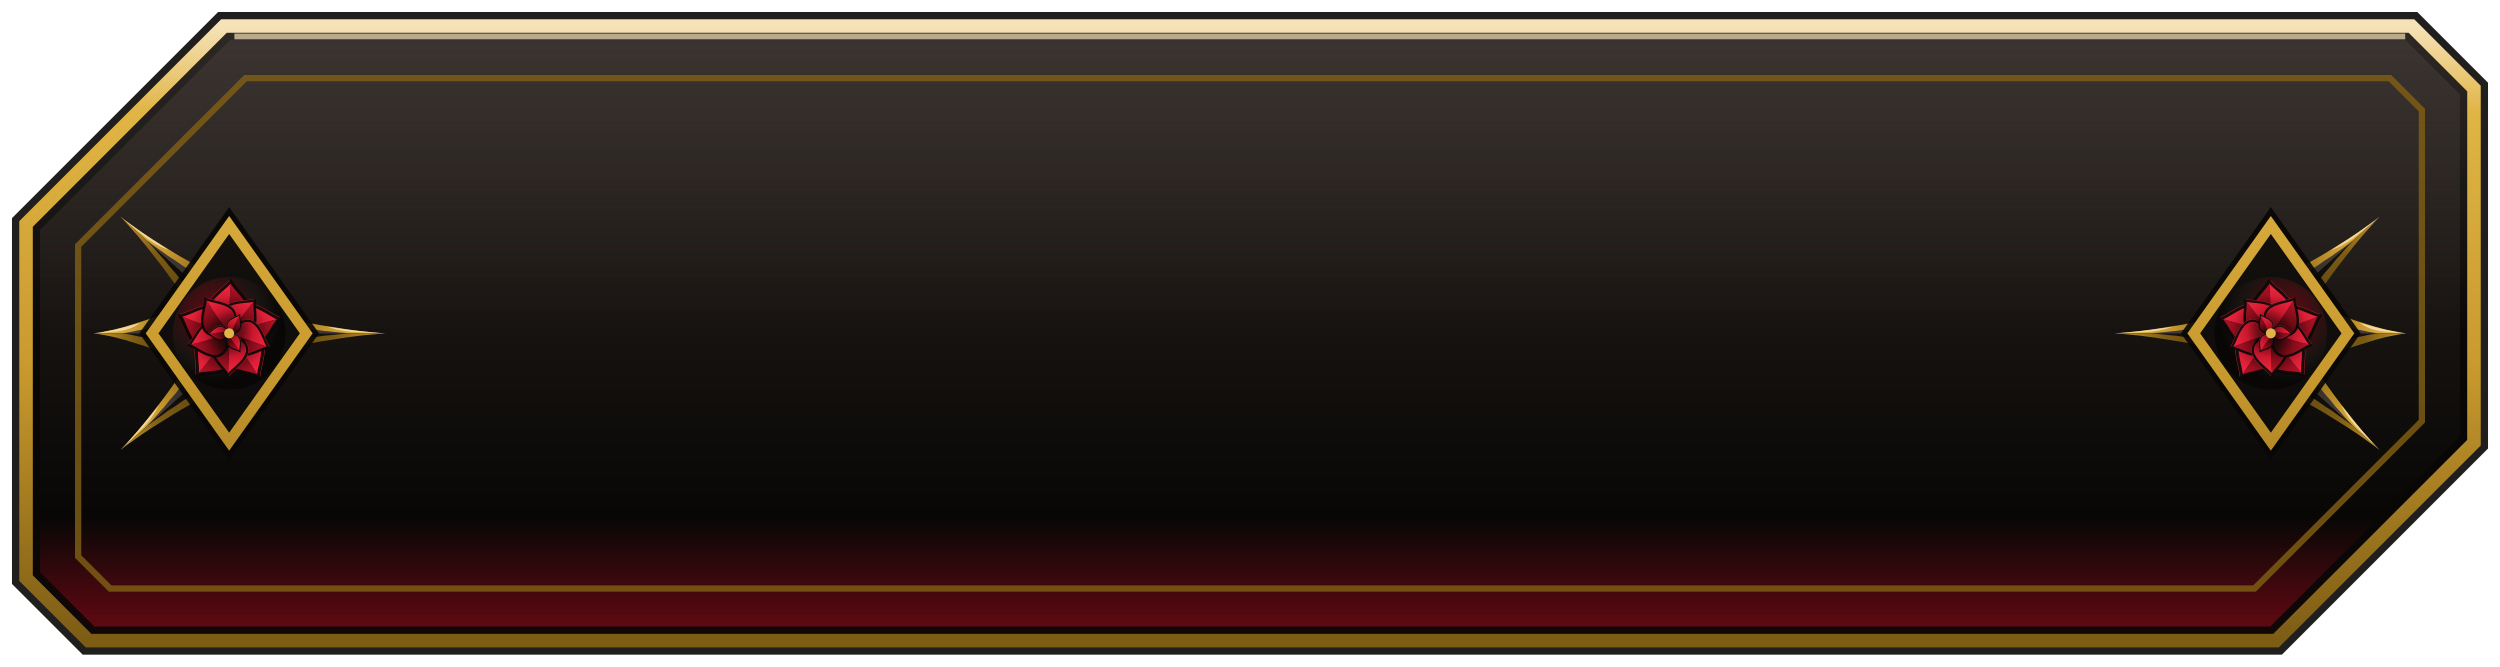
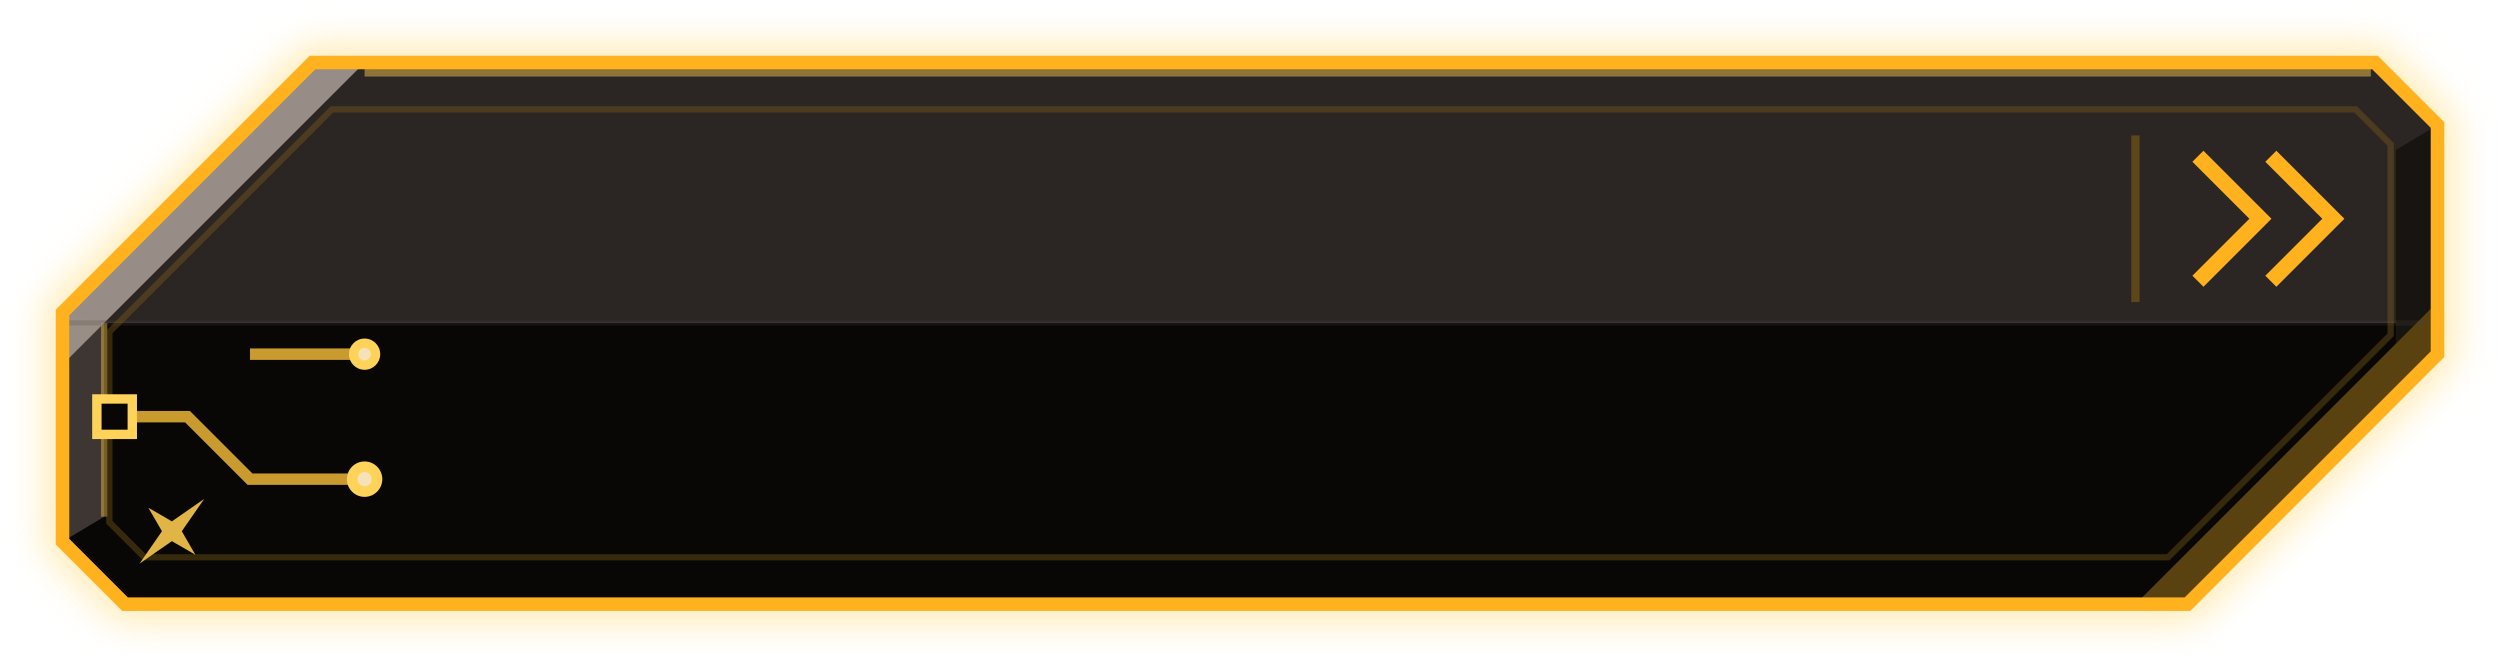
- <svg xmlns="http://www.w3.org/2000/svg" viewBox="0 0 240 64" width="240" height="64" fill="none">
+ <svg xmlns="http://www.w3.org/2000/svg" viewBox="0 0 240 64" width="240" height="64">
  <defs>
-     <linearGradient id="thornbound-button-plate-gold-lit" gradientUnits="userSpaceOnUse" x1="0" y1="0" x2="0" y2="64">
-       <stop offset="0" stop-color="#f6e2b8" />
-       <stop offset="0.16" stop-color="#e0b445" />
-       <stop offset="0.55" stop-color="#c99a2e" />
-       <stop offset="1" stop-color="#7d5c14" />
-     </linearGradient>
-     <linearGradient id="thornbound-button-plate-gold-shd" gradientUnits="userSpaceOnUse" x1="0" y1="0" x2="0" y2="64">
-       <stop offset="0" stop-color="#c99a2e" />
-       <stop offset="0.4" stop-color="#7d5c14" />
-       <stop offset="1" stop-color="#5a4210" />
-     </linearGradient>
-     <linearGradient id="thornbound-button-plate-iron-lit" gradientUnits="userSpaceOnUse" x1="0" y1="0" x2="0" y2="64">
-       <stop offset="0" stop-color="#4a423d" />
-       <stop offset="0.55" stop-color="#2b2524" />
-       <stop offset="1" stop-color="#181411" />
-     </linearGradient>
-     <linearGradient id="thornbound-button-plate-iron-shd" gradientUnits="userSpaceOnUse" x1="0" y1="0" x2="0" y2="64">
-       <stop offset="0" stop-color="#181411" />
-       <stop offset="1" stop-color="#080706" />
-     </linearGradient>
-     <linearGradient id="thornbound-button-plate-fill1" gradientUnits="userSpaceOnUse" x1="0" y1="2.5" x2="0" y2="61.5">
-       <stop offset="0" stop-color="#2b2524" />
-       <stop offset="0.45" stop-color="#181411" />
-       <stop offset="0.8" stop-color="#080706" />
-       <stop offset="1" stop-color="#6a0913" />
-     </linearGradient>
-     <linearGradient id="thornbound-button-plate-rim2" gradientUnits="userSpaceOnUse" x1="0" y1="2.5" x2="0" y2="61.5">
-       <stop offset="0" stop-color="#f6e2b8" />
-       <stop offset="0.14" stop-color="#e0b445" />
-       <stop offset="0.55" stop-color="#c99a2e" />
-       <stop offset="1" stop-color="#7d5c14" />
-     </linearGradient>
-     <linearGradient id="thornbound-button-plate-sheen3" gradientUnits="userSpaceOnUse" x1="0" y1="2.5" x2="0" y2="32">
-       <stop offset="0" stop-color="#4a423d" stop-opacity="0.55" />
-       <stop offset="1" stop-color="#4a423d" stop-opacity="0" />
-     </linearGradient>
-     <linearGradient id="thornbound-button-plate-spike-gl" x1="0" y1="0" x2="1" y2="0">
-       <stop offset="0" stop-color="#7d5c14" />
-       <stop offset="0.5" stop-color="#c99a2e" />
-       <stop offset="0.82" stop-color="#e0b445" />
-       <stop offset="1" stop-color="#f6e2b8" />
-     </linearGradient>
-     <linearGradient id="thornbound-button-plate-spike-gs" x1="0" y1="0" x2="1" y2="0">
-       <stop offset="0" stop-color="#5a4210" />
-       <stop offset="0.55" stop-color="#7d5c14" />
-       <stop offset="1" stop-color="#c99a2e" />
-     </linearGradient>
-     <linearGradient id="thornbound-button-plate-spike-il" x1="0" y1="0" x2="1" y2="0">
-       <stop offset="0" stop-color="#2b2524" />
-       <stop offset="1" stop-color="#4a423d" />
-     </linearGradient>
-     <linearGradient id="thornbound-button-plate-spike-is" x1="0" y1="0" x2="1" y2="0">
-       <stop offset="0" stop-color="#080706" />
-       <stop offset="1" stop-color="#181411" />
-     </linearGradient>
-     <path id="thornbound-button-plate-spike-u" d="M-8-1Q0-1 6.25-0.92T18.75-0.76T31.25-0.6T43.75-0.46T56.25-0.33T68.75-0.21Q75-0.15 81.25-0.11T93.75-0.03L100 0L-8 0Z" />
-     <path id="thornbound-button-plate-spike-i" d="M-8-0.52Q0-0.52 4.13-0.48T12.38-0.41T20.63-0.33T28.88-0.26T37.13-0.19T45.38-0.13Q49.5-0.1 53.63-0.07T61.88-0.02L66 0L-8 0Z" />
-     <g id="thornbound-button-plate-spike-a">
-       <use href="#thornbound-button-plate-spike-u" fill="url(#thornbound-button-plate-spike-gl)" />
-       <use href="#thornbound-button-plate-spike-u" transform="scale(1 -1)" fill="url(#thornbound-button-plate-spike-gs)" />
-       <use href="#thornbound-button-plate-spike-i" fill="url(#thornbound-button-plate-spike-il)" />
-       <use href="#thornbound-button-plate-spike-i" transform="scale(1 -1)" fill="url(#thornbound-button-plate-spike-is)" />
-       <path d="M44-0.42Q52.67-0.34 57-0.3T65.67-0.22T74.33-0.15T83-0.09T91.67-0.03L96-0.01Q87.33-0.04 83-0.05T74.33-0.07T65.67-0.11T57-0.19T48.33-0.33L44-0.42Z" fill="#f6e2b8" fill-opacity="0.85" />
-     </g>
-     <use id="thornbound-button-plate-spike-b" href="#thornbound-button-plate-spike-a" transform="scale(1 -1)" />
-     <g id="thornbound-button-plate-cap">
-       <use href="#thornbound-button-plate-spike-b" transform="translate(19 27.5) rotate(222) scale(0.1 1.7)" />
-       <use href="#thornbound-button-plate-spike-b" transform="translate(19 36.5) rotate(138) scale(0.1 1.7)" />
-       <use href="#thornbound-button-plate-spike-b" transform="translate(17 32) rotate(180) scale(0.08 2.4)" />
-       <use href="#thornbound-button-plate-spike-a" transform="translate(27 32) rotate(0) scale(0.1 1.5)" />
-       <path d="M22 21.6L29.4 32L22 42.4L14.6 32Z" fill="url(#thornbound-button-plate-iron-shd)" stroke="#080706" stroke-width="2" stroke-linejoin="miter" stroke-miterlimit="10" stroke-opacity="0.9" />
-       <path d="M22 21.6L29.4 32L22 42.4L14.6 32Z" fill="url(#thornbound-button-plate-iron-shd)" stroke="url(#thornbound-button-plate-gold-lit)" stroke-width="1" stroke-linejoin="miter" stroke-miterlimit="10" />
-       <circle cx="22" cy="32" r="5.41" fill="url(#thornbound-button-plate-seat1)" />
-       <use href="#thornbound-button-plate-wide-a" transform="translate(22 32) rotate(0) scale(0.05 0.05)" />
-       <use href="#thornbound-button-plate-wide-a" transform="translate(22 32) rotate(72) scale(0.05 0.05)" />
-       <use href="#thornbound-button-plate-wide-a" transform="translate(22 32) rotate(144) scale(0.05 0.05)" />
-       <use href="#thornbound-button-plate-wide-b" transform="translate(22 32) rotate(216) scale(0.05 0.05)" />
-       <use href="#thornbound-button-plate-wide-b" transform="translate(22 32) rotate(288) scale(0.05 0.05)" />
-       <circle cx="22" cy="32" r="3.63" fill="url(#thornbound-button-plate-occl)" />
-       <use href="#thornbound-button-plate-wide-a" transform="translate(22 32) rotate(36) scale(0.04 0.04)" />
-       <use href="#thornbound-button-plate-wide-a" transform="translate(22 32) rotate(108) scale(0.04 0.04)" />
-       <use href="#thornbound-button-plate-wide-a" transform="translate(22 32) rotate(180) scale(0.04 0.04)" />
-       <use href="#thornbound-button-plate-wide-b" transform="translate(22 32) rotate(252) scale(0.04 0.04)" />
-       <use href="#thornbound-button-plate-wide-b" transform="translate(22 32) rotate(324) scale(0.04 0.04)" />
-       <circle cx="22" cy="32" r="2.27" fill="url(#thornbound-button-plate-occl)" />
-       <use href="#thornbound-button-plate-broad-a" transform="translate(22.2 32.07) rotate(20) scale(0.02 0.02)" />
-       <use href="#thornbound-button-plate-broad-a" transform="translate(21.84 32.14) rotate(140) scale(0.02 0.02)" />
-       <use href="#thornbound-button-plate-broad-b" transform="translate(21.96 31.79) rotate(260) scale(0.02 0.02)" />
-       <circle cx="22" cy="32" r="0.37" fill="#080706" />
-       <circle cx="22" cy="32" r="0.48" fill="#e0b445" />
-     </g>
-     <radialGradient id="thornbound-button-plate-seat1" gradientUnits="userSpaceOnUse" cx="20.41" cy="30.15" r="6.63">
-       <stop offset="0" stop-color="#6a0913" stop-opacity="0.9" />
-       <stop offset="0.7" stop-color="#181411" />
-       <stop offset="1" stop-color="#080706" />
-     </radialGradient>
-     <linearGradient id="thornbound-button-plate-petal-lit" x1="0" y1="1" x2="0" y2="0">
-       <stop offset="0" stop-color="#6a0913" />
-       <stop offset="0.45" stop-color="#c0142a" />
-       <stop offset="0.85" stop-color="#e8243c" />
-       <stop offset="1" stop-color="#e8243c" />
-     </linearGradient>
-     <linearGradient id="thornbound-button-plate-petal-shd" x1="0" y1="1" x2="0" y2="0">
-       <stop offset="0" stop-color="#080706" />
-       <stop offset="0.45" stop-color="#6a0913" />
-       <stop offset="1" stop-color="#c0142a" />
-     </linearGradient>
-     <path id="thornbound-button-plate-wide-l" d="M0 0Q-17.97-7.22-23.57-10.88T-32.93-18.22T-39-25.59T-42.36-32.97T-43.37-40.32T-42.3-47.62Q-41.29-51.26-39.42-54.86T-34.96-62.02T-29.16-69.09T-22.3-76.07T-14.74-82.96T-6.95-89.78Q-3.08-93.17-0.04-96.59L3-100Q2.59-92.86 2.4-89.29T2.03-82.14T1.69-75T1.39-67.86T1.11-60.71T0.86-53.57Q0.75-50 0.65-46.43T0.47-39.29T0.31-32.14T0.19-25T0.1-17.86T0.04-10.71Q0.02-7.14 0.01-3.57L0 0Z" />
-     <path id="thornbound-button-plate-wide-r" d="M0 0Q0.02-7.14 0.04-10.71T0.1-17.86T0.19-25T0.31-32.14T0.47-39.29T0.65-46.43Q0.75-50 0.86-53.57T1.11-60.71T1.39-67.86T1.69-75T2.03-82.14T2.4-89.29Q2.59-92.86 2.79-96.43L3-100Q7.71-92.57 10.85-88.84T17.2-81.4T23.4-74.03T29.02-66.74T33.74-59.53T37.31-52.4Q38.78-48.86 39.51-45.35T40.12-38.35T38.92-31.4T35.65-24.46T29.98-17.53T21.39-10.57Q16.29-7.07 8.15-3.54L0 0Z" />
-     <path id="thornbound-button-plate-wide-o" d="M0 0Q-17.97-7.22-23.57-10.88T-32.93-18.22T-39-25.59T-42.36-32.97T-43.37-40.32T-42.3-47.62Q-41.29-51.26-39.42-54.86T-34.96-62.02T-29.16-69.09T-22.3-76.07T-14.74-82.96T-6.95-89.78Q-3.08-93.17-0.04-96.59L3-100Q7.71-92.57 10.85-88.84T17.2-81.4T23.4-74.03T29.02-66.74T33.74-59.53T37.31-52.4Q38.78-48.86 39.51-45.35T40.12-38.35T38.92-31.4T35.65-24.46T29.98-17.53T21.39-10.57Q16.29-7.07 8.15-3.54L0 0Z" stroke="#080706" stroke-width="5.88" stroke-opacity="0.9" stroke-linejoin="miter" stroke-miterlimit="12" />
-     <g id="thornbound-button-plate-wide-a">
-       <use href="#thornbound-button-plate-wide-l" fill="url(#thornbound-button-plate-petal-lit)" />
-       <use href="#thornbound-button-plate-wide-r" fill="url(#thornbound-button-plate-petal-shd)" />
-       <path d="M-36.69-21.9Q-41.3-29.28-42.36-32.97T-43.37-40.32T-42.3-47.62T-39.42-54.86T-34.96-62.02T-29.16-69.09Q-25.96-72.61-22.3-76.07T-14.74-82.96T-6.95-89.78T-0.04-96.59L3-100" stroke="#e8243c" stroke-width="7.06" stroke-opacity="0.9" />
-       <use href="#thornbound-button-plate-wide-o" />
-     </g>
-     <g id="thornbound-button-plate-wide-b">
-       <use href="#thornbound-button-plate-wide-l" fill="url(#thornbound-button-plate-petal-shd)" />
-       <use href="#thornbound-button-plate-wide-r" fill="url(#thornbound-button-plate-petal-lit)" />
-       <path d="M33.46-21Q37.84-27.93 38.92-31.4T40.12-38.35T39.51-45.35T37.31-52.4T33.74-59.53T29.02-66.74Q26.4-70.36 23.4-74.03T17.2-81.4T10.85-88.84T5.36-96.29L3-100" stroke="#e8243c" stroke-width="7.06" stroke-opacity="0.9" />
-       <use href="#thornbound-button-plate-wide-o" />
-     </g>
-     <radialGradient id="thornbound-button-plate-occl" cx="0.5" cy="0.5" r="0.5">
-       <stop offset="0" stop-color="#080706" stop-opacity="0.6" />
-       <stop offset="0.6" stop-color="#080706" stop-opacity="0.3" />
-       <stop offset="1" stop-color="#080706" stop-opacity="0" />
-     </radialGradient>
-     <path id="thornbound-button-plate-broad-l" d="M0 0Q-12.7-7.25-17.32-10.96T-25.26-18.42T-30.7-25.94T-33.89-33.48T-35.03-40.98T-34.3-48.41Q-33.49-52.1-31.89-55.73T-27.99-62.91T-22.83-69.93T-16.67-76.79T-9.85-83.5T-2.84-90.09Q0.64-93.36 3.32-96.68L6-100Q5.17-92.86 4.79-89.29T4.06-82.14T3.38-75T2.77-67.86T2.22-60.71T1.73-53.57Q1.5-50 1.3-46.43T0.93-39.29T0.63-32.14T0.38-25T0.2-17.86T0.08-10.71Q0.03-7.14 0.02-3.57L0 0Z" />
-     <path id="thornbound-button-plate-broad-r" d="M0 0Q0.03-7.14 0.08-10.71T0.2-17.86T0.38-25T0.63-32.14T0.93-39.29T1.3-46.43Q1.5-50 1.73-53.57T2.22-60.71T2.77-67.86T3.38-75T4.06-82.14T4.79-89.29Q5.17-92.86 5.59-96.43L6-100Q8.88-92.44 11.03-88.63T15.43-81.03T19.79-73.53T23.72-66.16T26.93-58.92T29.23-51.81Q30.13-48.28 30.43-44.81T30.36-37.9T28.87-31.05T25.81-24.23T21.03-17.4T14.31-10.51Q10.45-7.05 5.22-3.53L0 0Z" />
-     <path id="thornbound-button-plate-broad-o" d="M0 0Q-12.7-7.25-17.32-10.96T-25.26-18.42T-30.7-25.94T-33.89-33.48T-35.03-40.98T-34.3-48.41Q-33.49-52.1-31.89-55.73T-27.99-62.91T-22.83-69.93T-16.67-76.79T-9.85-83.5T-2.84-90.09Q0.64-93.36 3.32-96.68L6-100Q8.88-92.44 11.03-88.63T15.43-81.03T19.79-73.53T23.72-66.16T26.93-58.92T29.23-51.81Q30.13-48.28 30.43-44.81T30.36-37.9T28.87-31.05T25.81-24.23T21.03-17.4T14.31-10.51Q10.45-7.05 5.22-3.53L0 0Z" stroke="#080706" stroke-width="5.88" stroke-opacity="0.9" stroke-linejoin="miter" stroke-miterlimit="12" />
-     <g id="thornbound-button-plate-broad-a">
-       <use href="#thornbound-button-plate-broad-l" fill="url(#thornbound-button-plate-petal-lit)" />
-       <use href="#thornbound-button-plate-broad-r" fill="url(#thornbound-button-plate-petal-shd)" />
-       <path d="M-28.56-22.17Q-32.83-29.71-33.89-33.48T-35.03-40.98T-34.3-48.41T-31.89-55.73T-27.99-62.91T-22.83-69.93Q-19.96-73.4-16.67-76.79T-9.85-83.5T-2.84-90.09T3.32-96.68L6-100" stroke="#e8243c" stroke-width="7.06" stroke-opacity="0.9" />
-       <use href="#thornbound-button-plate-broad-o" />
-     </g>
-     <g id="thornbound-button-plate-broad-b">
-       <use href="#thornbound-button-plate-broad-l" fill="url(#thornbound-button-plate-petal-shd)" />
-       <use href="#thornbound-button-plate-broad-r" fill="url(#thornbound-button-plate-petal-lit)" />
-       <path d="M23.87-20.82Q27.75-27.64 28.87-31.05T30.36-37.9T30.43-44.81T29.23-51.81T26.93-58.92T23.72-66.16Q21.9-69.81 19.79-73.53T15.43-81.03T11.03-88.63T7.44-96.22L6-100" stroke="#e8243c" stroke-width="7.06" stroke-opacity="0.9" />
-       <use href="#thornbound-button-plate-broad-o" />
-     </g>
+     <filter id="thornbound-button-plate-glow" filterUnits="userSpaceOnUse" x="-10" y="-10" width="260" height="84" color-interpolation-filters="sRGB">
+       <feGaussianBlur stdDeviation="1.8" />
+     </filter>
  </defs>
-   <path d="M21.5 2.5L231.5 2.5L237.5 8.5L237.5 42.5L218.5 61.5L8.5 61.5L2.5 55.5L2.5 21.5Z" fill="url(#thornbound-button-plate-fill1)" stroke="#080706" stroke-width="2.7" stroke-linejoin="miter" stroke-opacity="0.9" />
-   <path d="M21.77 3.15L231.23 3.15L236.85 8.77L236.85 42.23L218.23 60.85L8.77 60.85L3.15 55.23L3.15 21.77Z" fill="url(#thornbound-button-plate-sheen3)" />
-   <path d="M23.57 7.5L229.43 7.5L232.5 10.57L232.5 40.43L216.43 56.5L10.57 56.5L7.5 53.43L7.5 23.57Z" stroke="#7d5c14" stroke-width="0.6" stroke-opacity="0.85" stroke-linejoin="miter" />
-   <path d="M21.5 2.5L231.5 2.5L237.5 8.5L237.5 42.5L218.5 61.5L8.5 61.5L2.5 55.5L2.5 21.5Z" stroke="url(#thornbound-button-plate-rim2)" stroke-width="1.3" stroke-linejoin="miter" />
-   <path d="M22.5 3.5L230.9 3.5" stroke="#f6e2b8" stroke-width="0.55" stroke-opacity="0.7" />
-   <use href="#thornbound-button-plate-cap" />
-   <use href="#thornbound-button-plate-cap" transform="matrix(-1 0 0 1 240 0)" />
+   <g filter="url(#thornbound-button-plate-glow)" opacity="0.55">
+     <path d="M30 6L228 6L234 12L234 34L210 58L12 58L6 52L6 30Z" fill="none" stroke="#ffd35a" stroke-width="2.86" stroke-linejoin="miter" stroke-miterlimit="10" />
+     <polyline points="211,15 217,21 211,27" fill="none" stroke="#ffd35a" stroke-width="3" stroke-linejoin="miter" stroke-miterlimit="10" />
+     <polyline points="218,15 224,21 218,27" fill="none" stroke="#ffd35a" stroke-width="3" stroke-linejoin="miter" stroke-miterlimit="10" />
+   </g>
+   <g>
+     <polygon points="30,6 228,6 234,12 234,31 6,31 6,30" fill="#2b2524" />
+     <polygon points="6,31 234,31 234,34 210,58 12,58 6,52" fill="#080706" />
+     <polygon points="6,52 6,30 10,31 10,49.6" fill="#4a423d" opacity="0.8" />
+     <polygon points="234,12 234,34 230,33 230,14.4" fill="#181411" />
+     <polygon points="6,30 30,6 35,6 6,35" fill="#9c928a" opacity="0.95" />
+     <polygon points="234,34 210,58 205,58 234,29" fill="#5a4210" />
+     <polyline points="10,31 10,49.6" fill="none" stroke="#e0b445" stroke-width="0.6" opacity="0.5" />
+     <polyline points="35,6.9 227.6,6.9" fill="none" stroke="#e0b445" stroke-width="0.9" opacity="0.55" />
+     <polyline points="6.6,31 233.4,31" fill="none" stroke="#4a423d" stroke-width="0.5" opacity="0.22" />
+     <path d="M31.86 10.5L226.14 10.5L229.5 13.86L229.5 32.14L208.14 53.5L13.86 53.5L10.5 50.14L10.5 31.86Z" fill="none" stroke="#7d5c14" stroke-width="0.6" opacity="0.4" />
+   </g>
+   <g>
+     <path d="M30 6L228 6L234 12L234 34L210 58L12 58L6 52L6 30Z" fill="none" stroke="#ffb21e" stroke-width="1.3" stroke-linejoin="miter" stroke-miterlimit="10" />
+     <polyline points="211,15 217,21 211,27" fill="none" stroke="#ffb21e" stroke-width="1.5" stroke-linejoin="miter" stroke-miterlimit="10" />
+     <polyline points="218,15 224,21 218,27" fill="none" stroke="#ffb21e" stroke-width="1.5" stroke-linejoin="miter" stroke-miterlimit="10" />
+   </g>
+   <g>
+     <path d="M205 13V29" stroke="#7d5c14" stroke-width="0.8" opacity="0.6" />
+     <polyline points="11,40 18,40 24,46 35,46" fill="none" stroke="#c99a2e" stroke-width="1.1" stroke-linejoin="miter" />
+     <circle cx="35" cy="46" r="1.7" fill="#ffd35a" />
+     <circle cx="35" cy="46" r="0.68" fill="#f6e2b8" />
+     <rect x="9.3" y="38.3" width="3.4" height="3.4" fill="#080706" stroke="#ffd35a" stroke-width="0.9" />
+     <polyline points="24,34 35,34" fill="none" stroke="#c99a2e" stroke-width="1.1" stroke-linejoin="miter" />
+     <circle cx="35" cy="34" r="1.5" fill="#ffd35a" />
+     <circle cx="35" cy="34" r="0.6" fill="#f6e2b8" />
+     <polygon points="18.76,53.26 16.5,51.95 13.39,54.11 15.55,51 14.24,48.74 16.5,50.05 19.61,47.89 17.45,51" fill="#e0b445" />
+   </g>
</svg>
